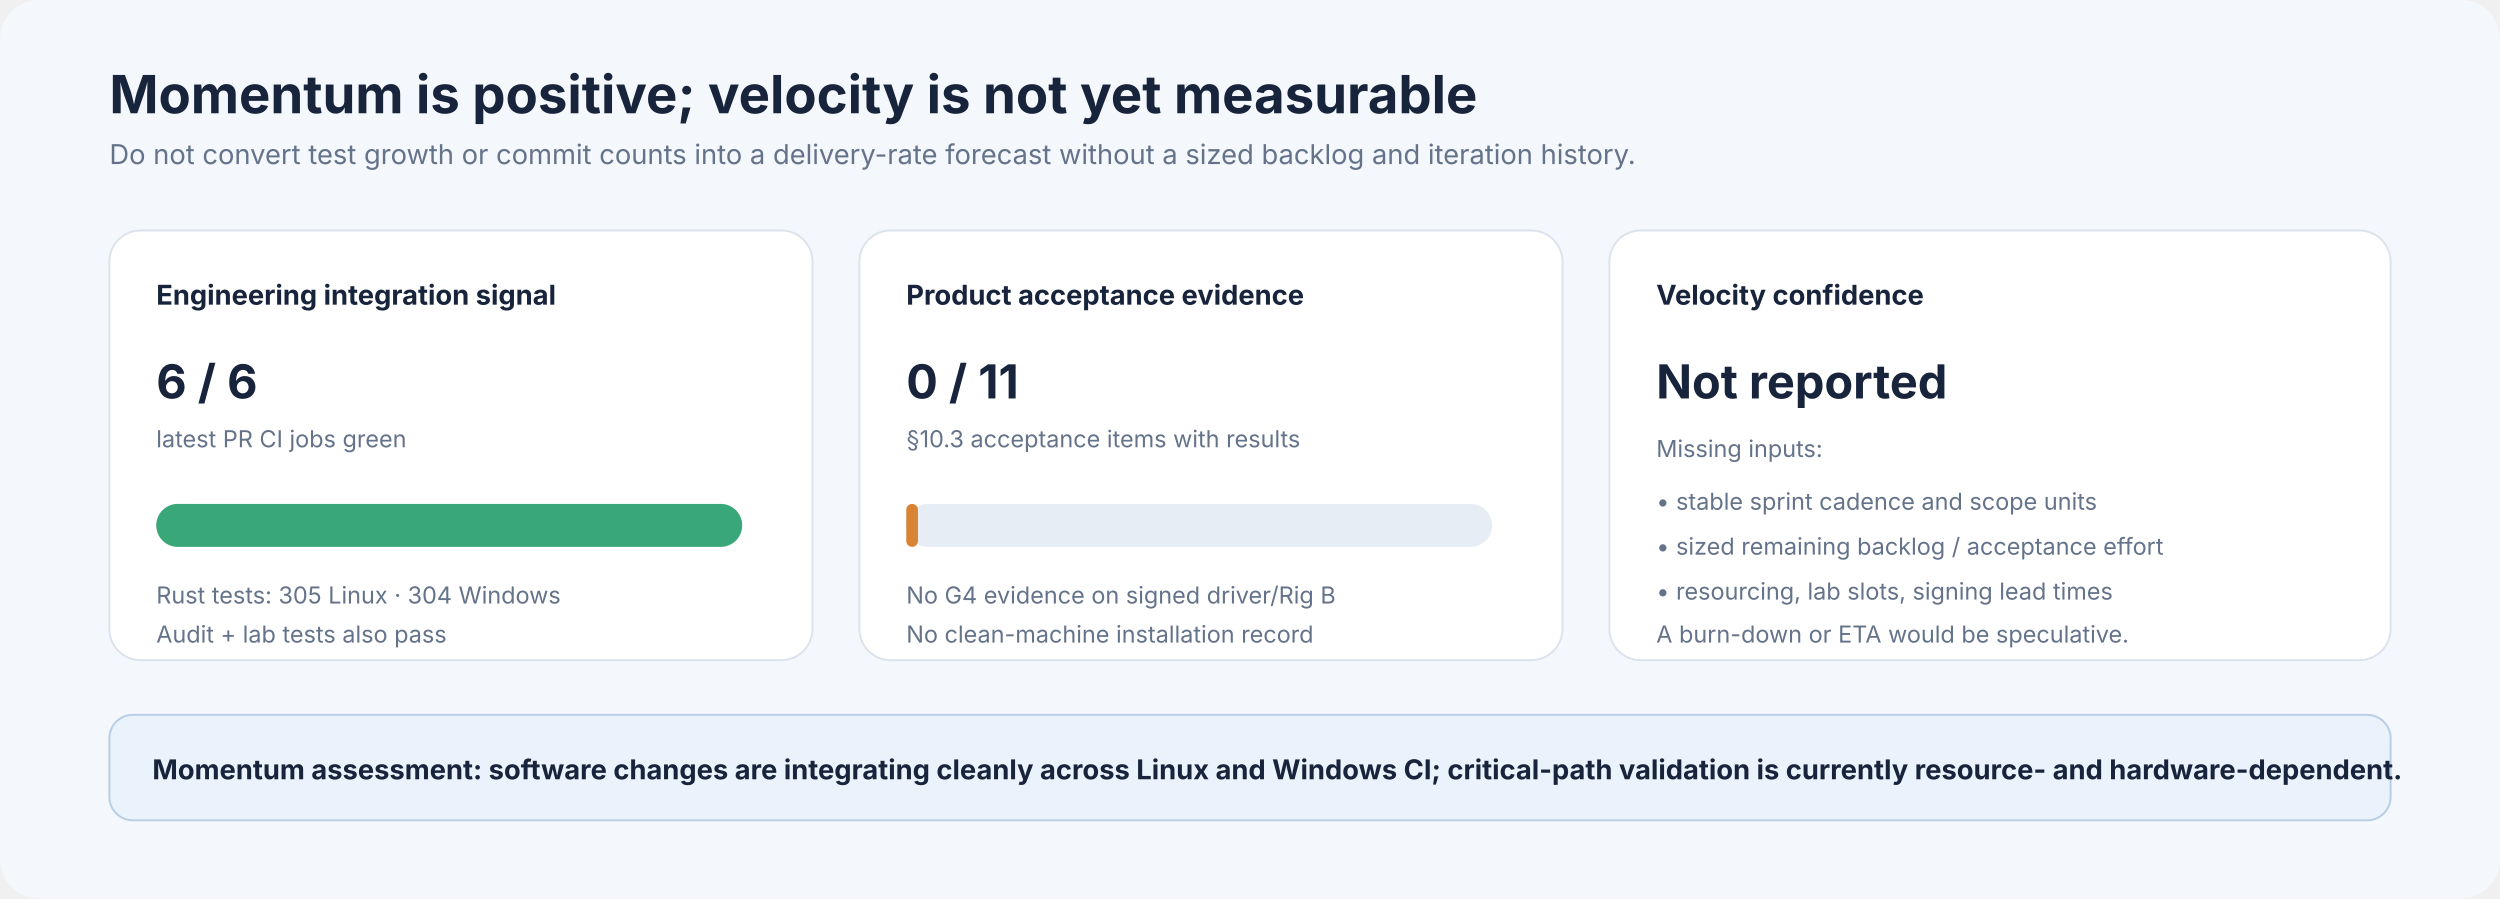
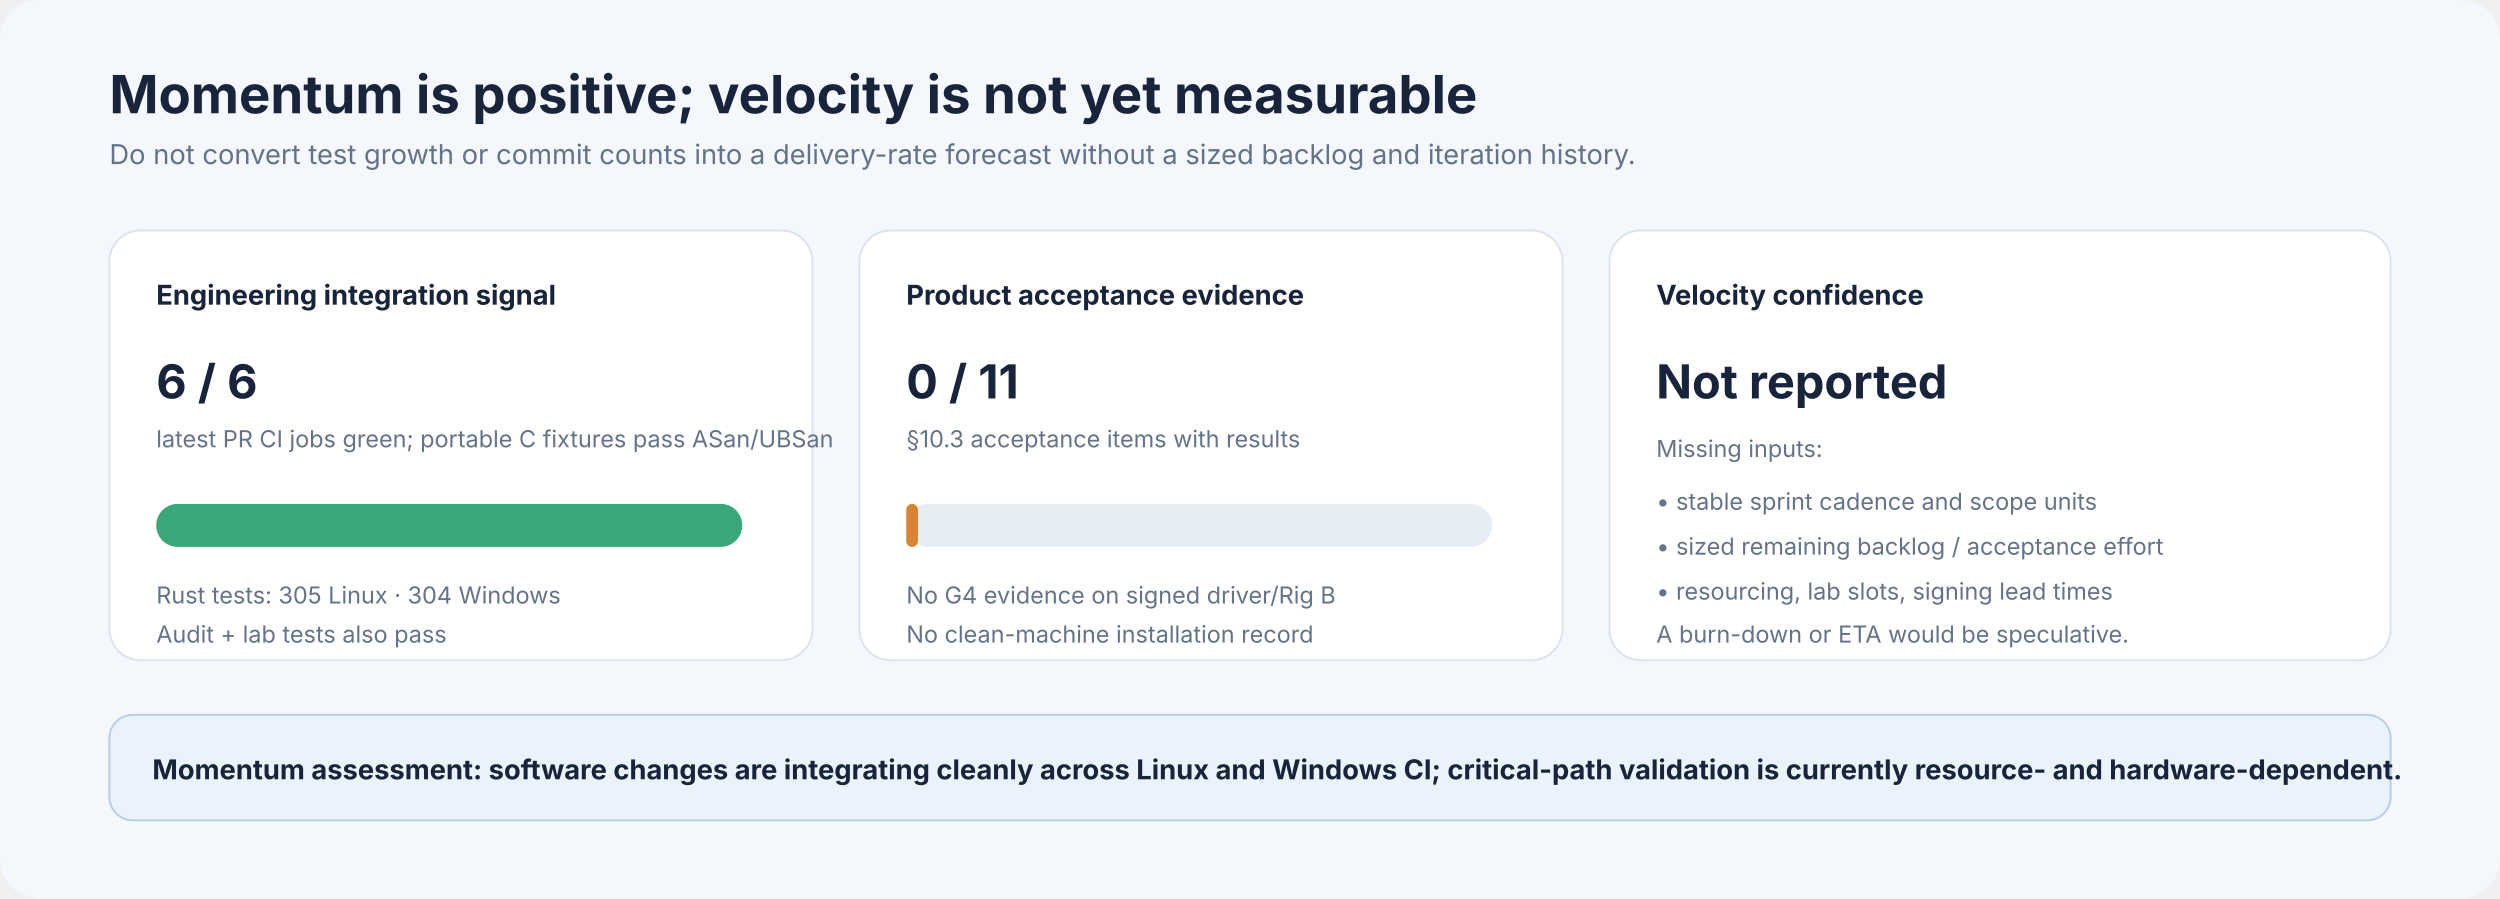
<svg xmlns="http://www.w3.org/2000/svg" viewBox="0 0 1280 460" role="img" aria-labelledby="title desc">
  <defs>
    <style>text{font-family:Inter,Segoe UI,Arial,sans-serif;fill:#17243b}.title{font-size:27px;font-weight:700}.sub{font-size:14px;fill:#64738a}.label{font-size:14px;font-weight:650}.small{font-size:12px;fill:#64738a}.big{font-size:24px;font-weight:750}.grid{stroke:#e2e8f0;stroke-width:1}</style>
  </defs>
  <rect width="1280" height="460" rx="20" fill="#f4f7fb" />
  <text x="56" y="58" class="title">Momentum is positive; velocity is not yet measurable</text>
  <text x="56" y="84" class="sub">Do not convert test growth or commit counts into a delivery-rate forecast without a sized backlog and iteration history.</text>
  <g transform="translate(56,118)">
    <rect width="360" height="220" rx="16" fill="#fff" stroke="#dce3ed" />
    <text x="24" y="38" class="label">Engineering integration signal</text>
    <text x="24" y="86" class="big" fill="#16734f">6 / 6</text>
-     <text x="24" y="111" class="small">latest PR CI jobs green</text>
+     <text x="24" y="111" class="small">latest PR CI jobs green; portable C fixtures pass ASan/UBSan</text>
    <rect x="24" y="140" width="300" height="22" rx="11" fill="#e7edf4" />
    <rect x="24" y="140" width="300" height="22" rx="11" fill="#39a777" />
    <text x="24" y="191" class="small">Rust tests: 305 Linux · 304 Windows</text>
    <text x="24" y="211" class="small">Audit + lab tests also pass</text>
  </g>
  <g transform="translate(440,118)">
    <rect width="360" height="220" rx="16" fill="#fff" stroke="#dce3ed" />
    <text x="24" y="38" class="label">Product acceptance evidence</text>
    <text x="24" y="86" class="big" fill="#b56225">0 / 11</text>
    <text x="24" y="111" class="small">§10.3 acceptance items with results</text>
    <rect x="24" y="140" width="300" height="22" rx="11" fill="#e7edf4" />
    <rect x="24" y="140" width="6" height="22" rx="3" fill="#d98434" />
    <text x="24" y="191" class="small">No G4 evidence on signed driver/Rig B</text>
    <text x="24" y="211" class="small">No clean-machine installation record</text>
  </g>
  <g transform="translate(824,118)">
    <rect width="400" height="220" rx="16" fill="#fff" stroke="#dce3ed" />
    <text x="24" y="38" class="label">Velocity confidence</text>
    <text x="24" y="86" class="big" fill="#66758a">Not reported</text>
    <text x="24" y="116" class="small">Missing inputs:</text>
    <text x="24" y="143" class="small">• stable sprint cadence and scope units</text>
    <text x="24" y="166" class="small">• sized remaining backlog / acceptance effort</text>
    <text x="24" y="189" class="small">• resourcing, lab slots, signing lead times</text>
    <text x="24" y="211" class="small">A burn-down or ETA would be speculative.</text>
  </g>
  <rect x="56" y="366" width="1168" height="54" rx="12" fill="#eaf2fb" stroke="#b8cde6" />
  <text x="78" y="399" class="label" fill="#355b86">Momentum assessment: software changes are integrating cleanly across Linux and Windows CI; critical-path validation is currently resource- and hardware-dependent.</text>
</svg>
